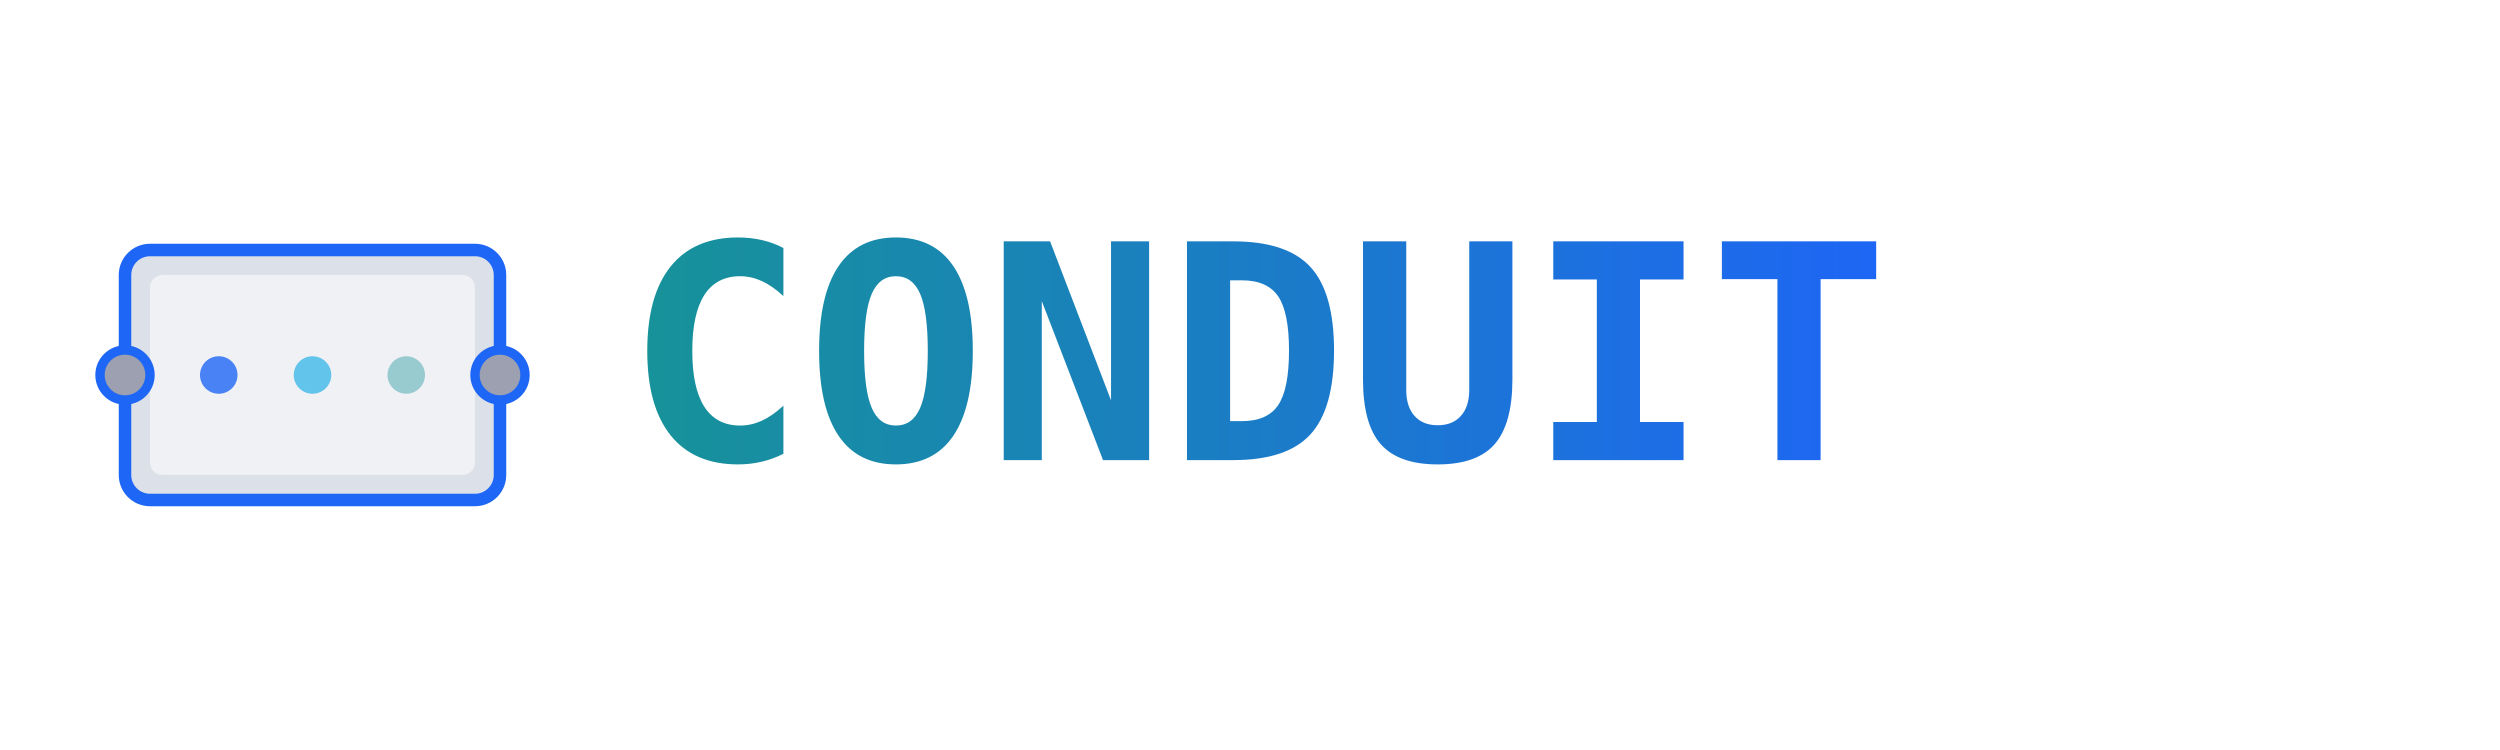
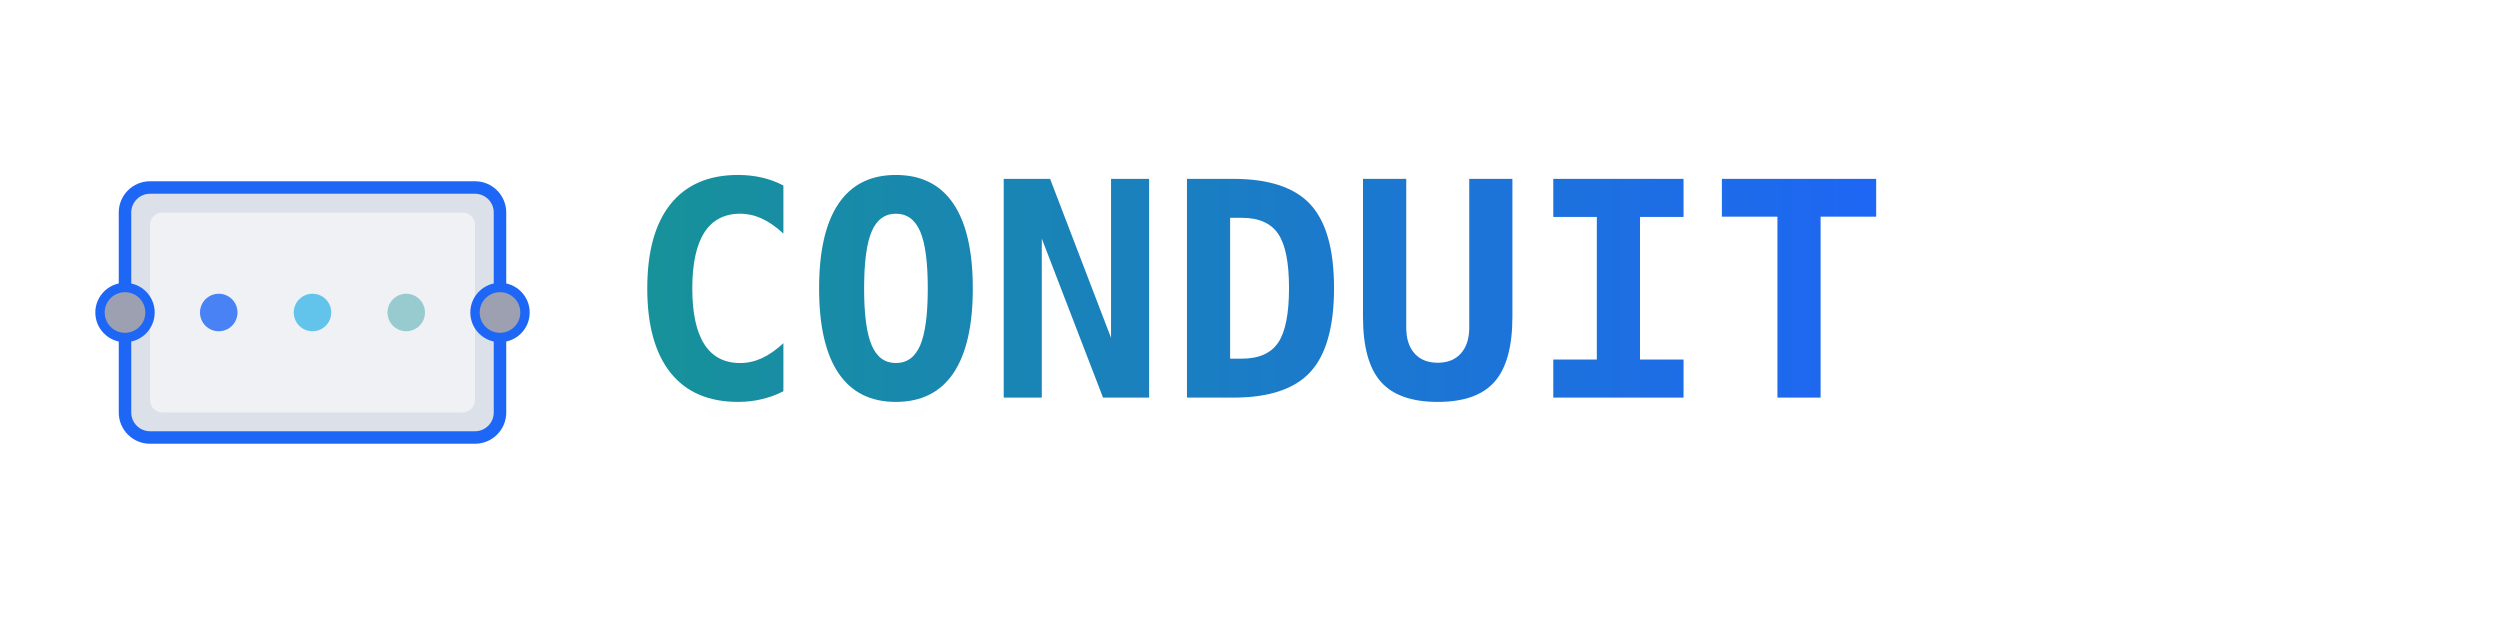
- <svg xmlns="http://www.w3.org/2000/svg" width="400" height="120" viewBox="0 0 400 120" fill="none">
+ <svg xmlns="http://www.w3.org/2000/svg" width="400" height="100" viewBox="0 20 400 80" fill="none">
  <g transform="translate(20, 40)">
    <rect x="0" y="0" width="60" height="40" rx="4" fill="#dce0e8" stroke="#1e66f5" stroke-width="2" />
    <rect x="4" y="4" width="52" height="32" rx="2" fill="#eff1f5" />
    <circle cx="15" cy="20" r="3" fill="#1e66f5" opacity="0.8">
      <animate attributeName="cx" from="10" to="50" dur="2s" repeatCount="indefinite" />
      <animate attributeName="opacity" from="0.8" to="0" dur="2s" repeatCount="indefinite" />
    </circle>
    <circle cx="30" cy="20" r="3" fill="#04a5e5" opacity="0.6">
      <animate attributeName="cx" from="10" to="50" dur="2s" begin="0.3s" repeatCount="indefinite" />
      <animate attributeName="opacity" from="0.6" to="0" dur="2s" begin="0.3s" repeatCount="indefinite" />
    </circle>
    <circle cx="45" cy="20" r="3" fill="#179299" opacity="0.4">
      <animate attributeName="cx" from="10" to="50" dur="2s" begin="0.6s" repeatCount="indefinite" />
      <animate attributeName="opacity" from="0.4" to="0" dur="2s" begin="0.6s" repeatCount="indefinite" />
    </circle>
    <circle cx="0" cy="20" r="4" fill="#9ca0b0" stroke="#1e66f5" stroke-width="1.5" />
    <circle cx="60" cy="20" r="4" fill="#9ca0b0" stroke="#1e66f5" stroke-width="1.5" />
  </g>
  <text x="100" y="60" font-family="JetBrains Mono, monospace" font-size="48" font-weight="700" fill="url(#gradient-light)" dominant-baseline="middle">CONDUIT</text>
  <defs>
    <linearGradient id="gradient-light" x1="0%" y1="0%" x2="100%" y2="0%">
      <stop offset="0%" style="stop-color:#179299;stop-opacity:1" />
      <stop offset="100%" style="stop-color:#1e66f5;stop-opacity:1" />
    </linearGradient>
  </defs>
</svg>
